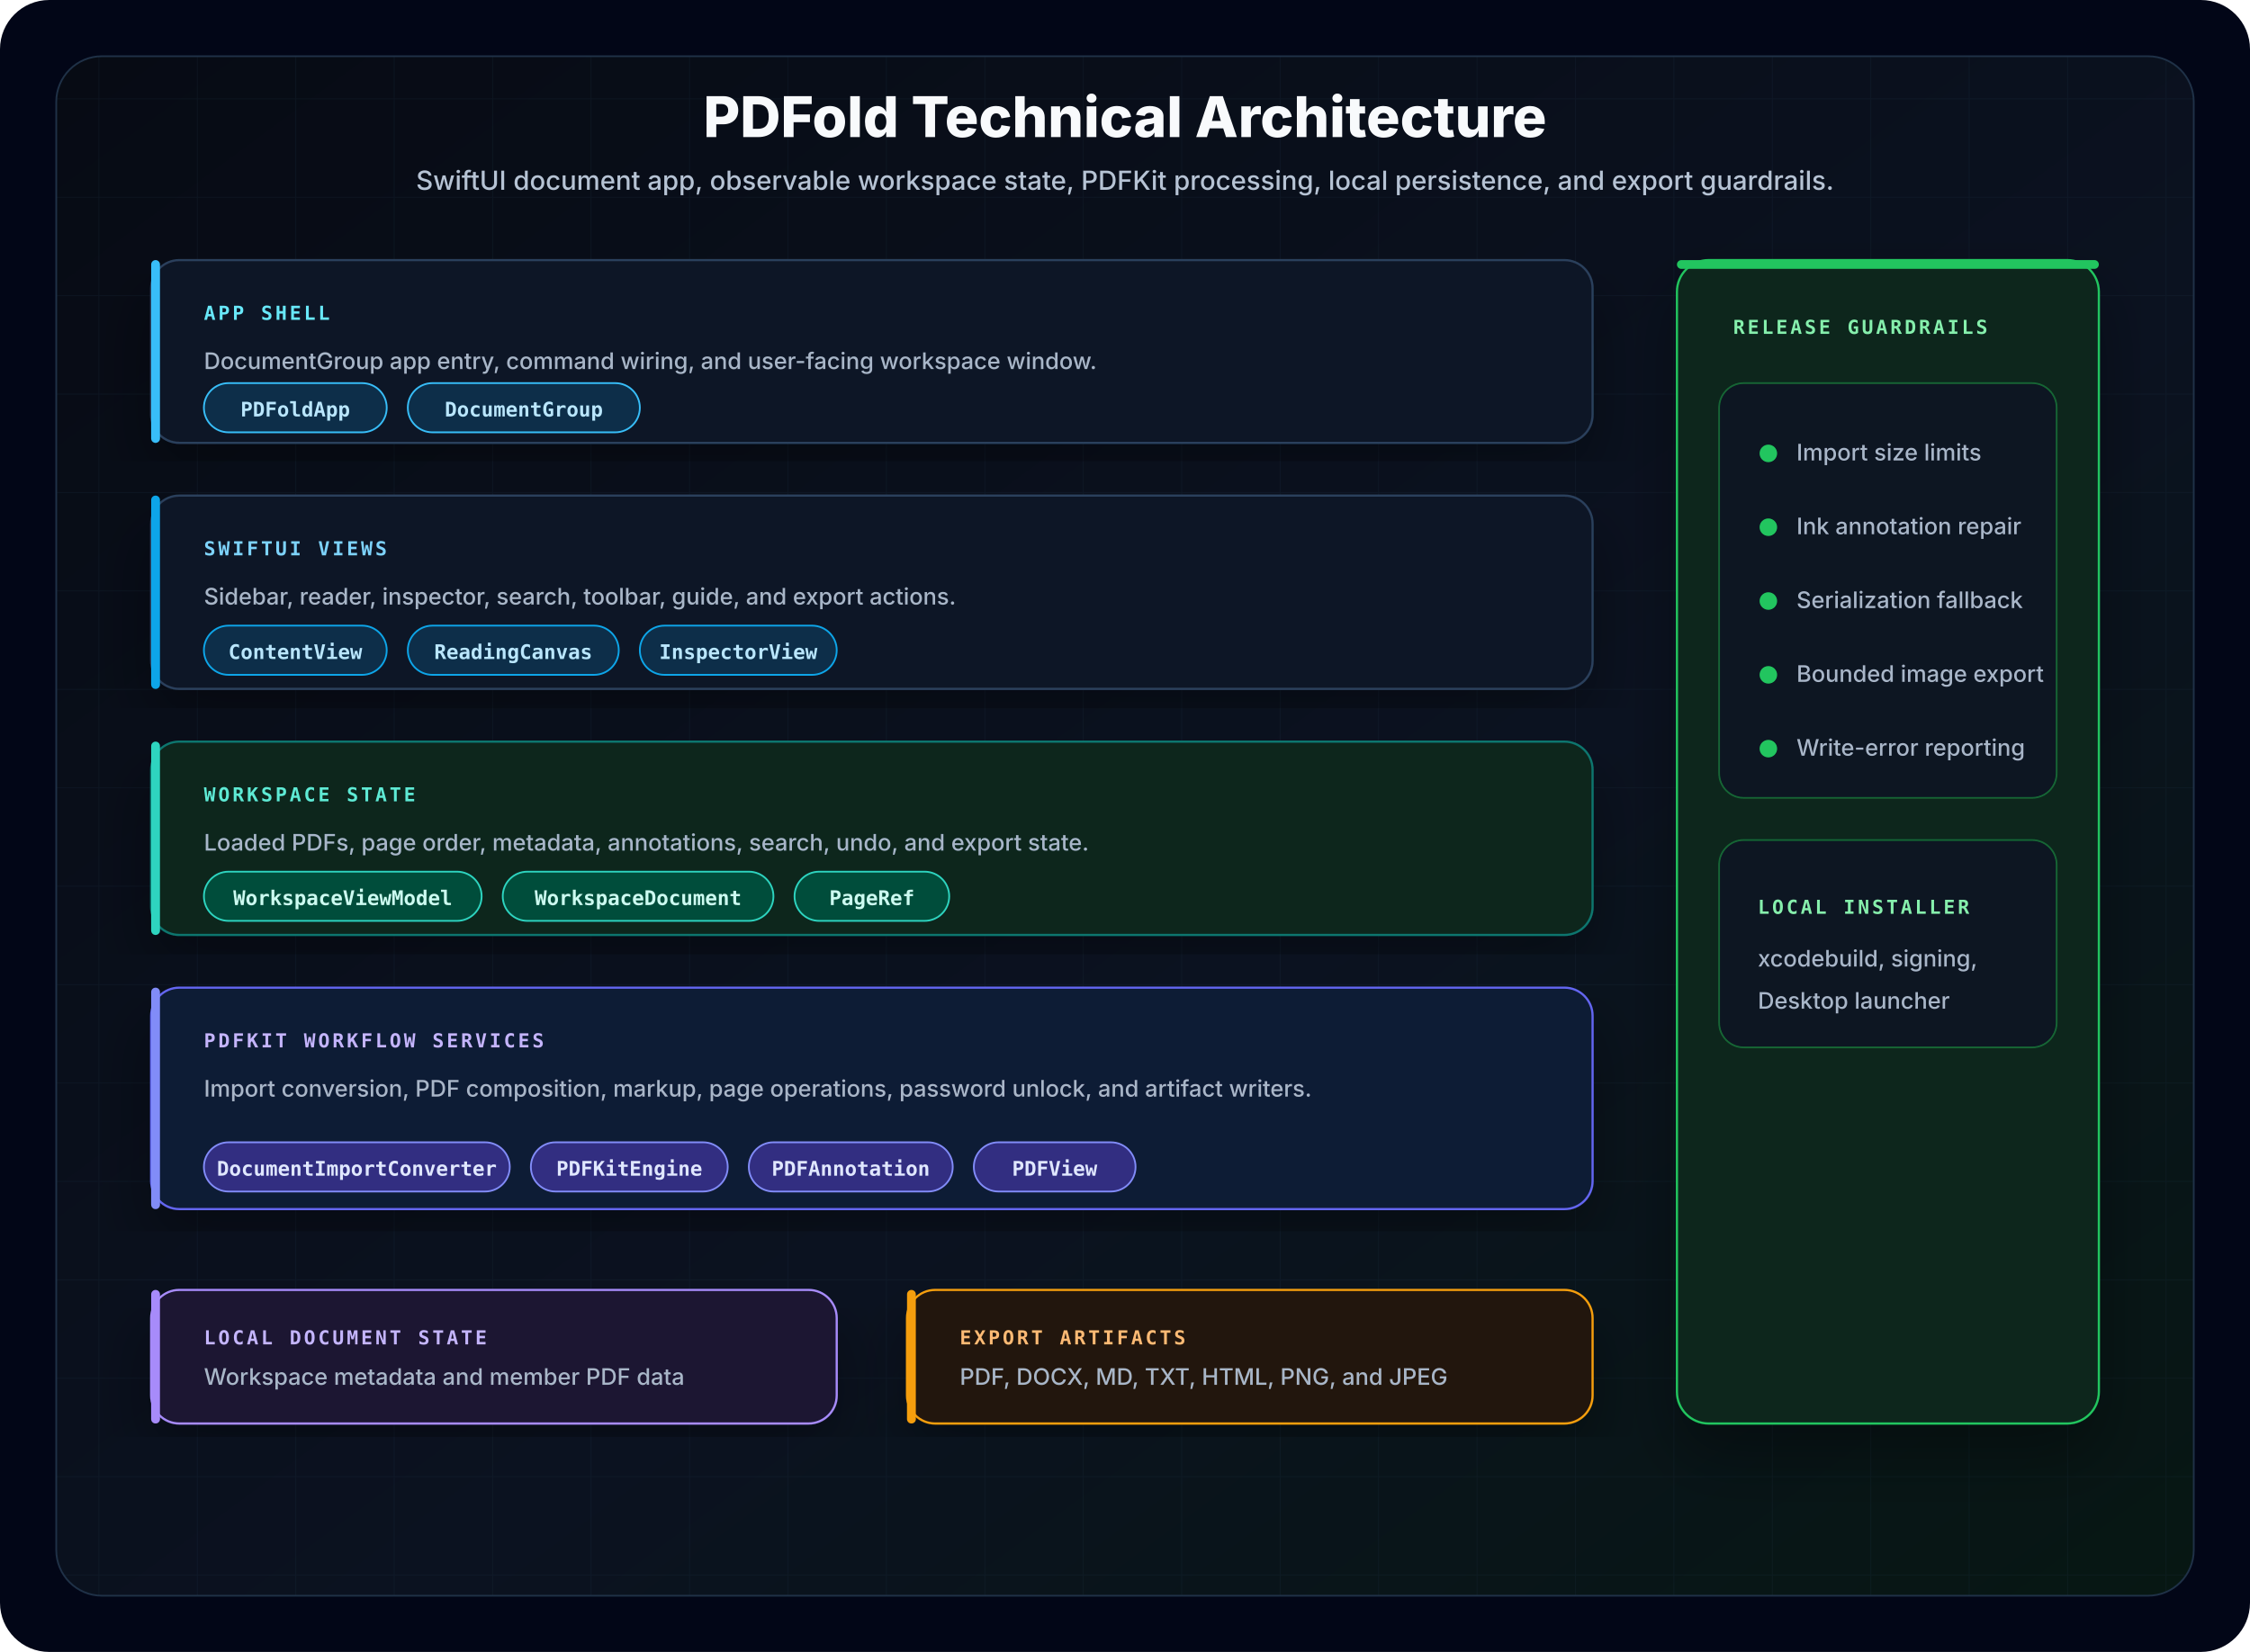
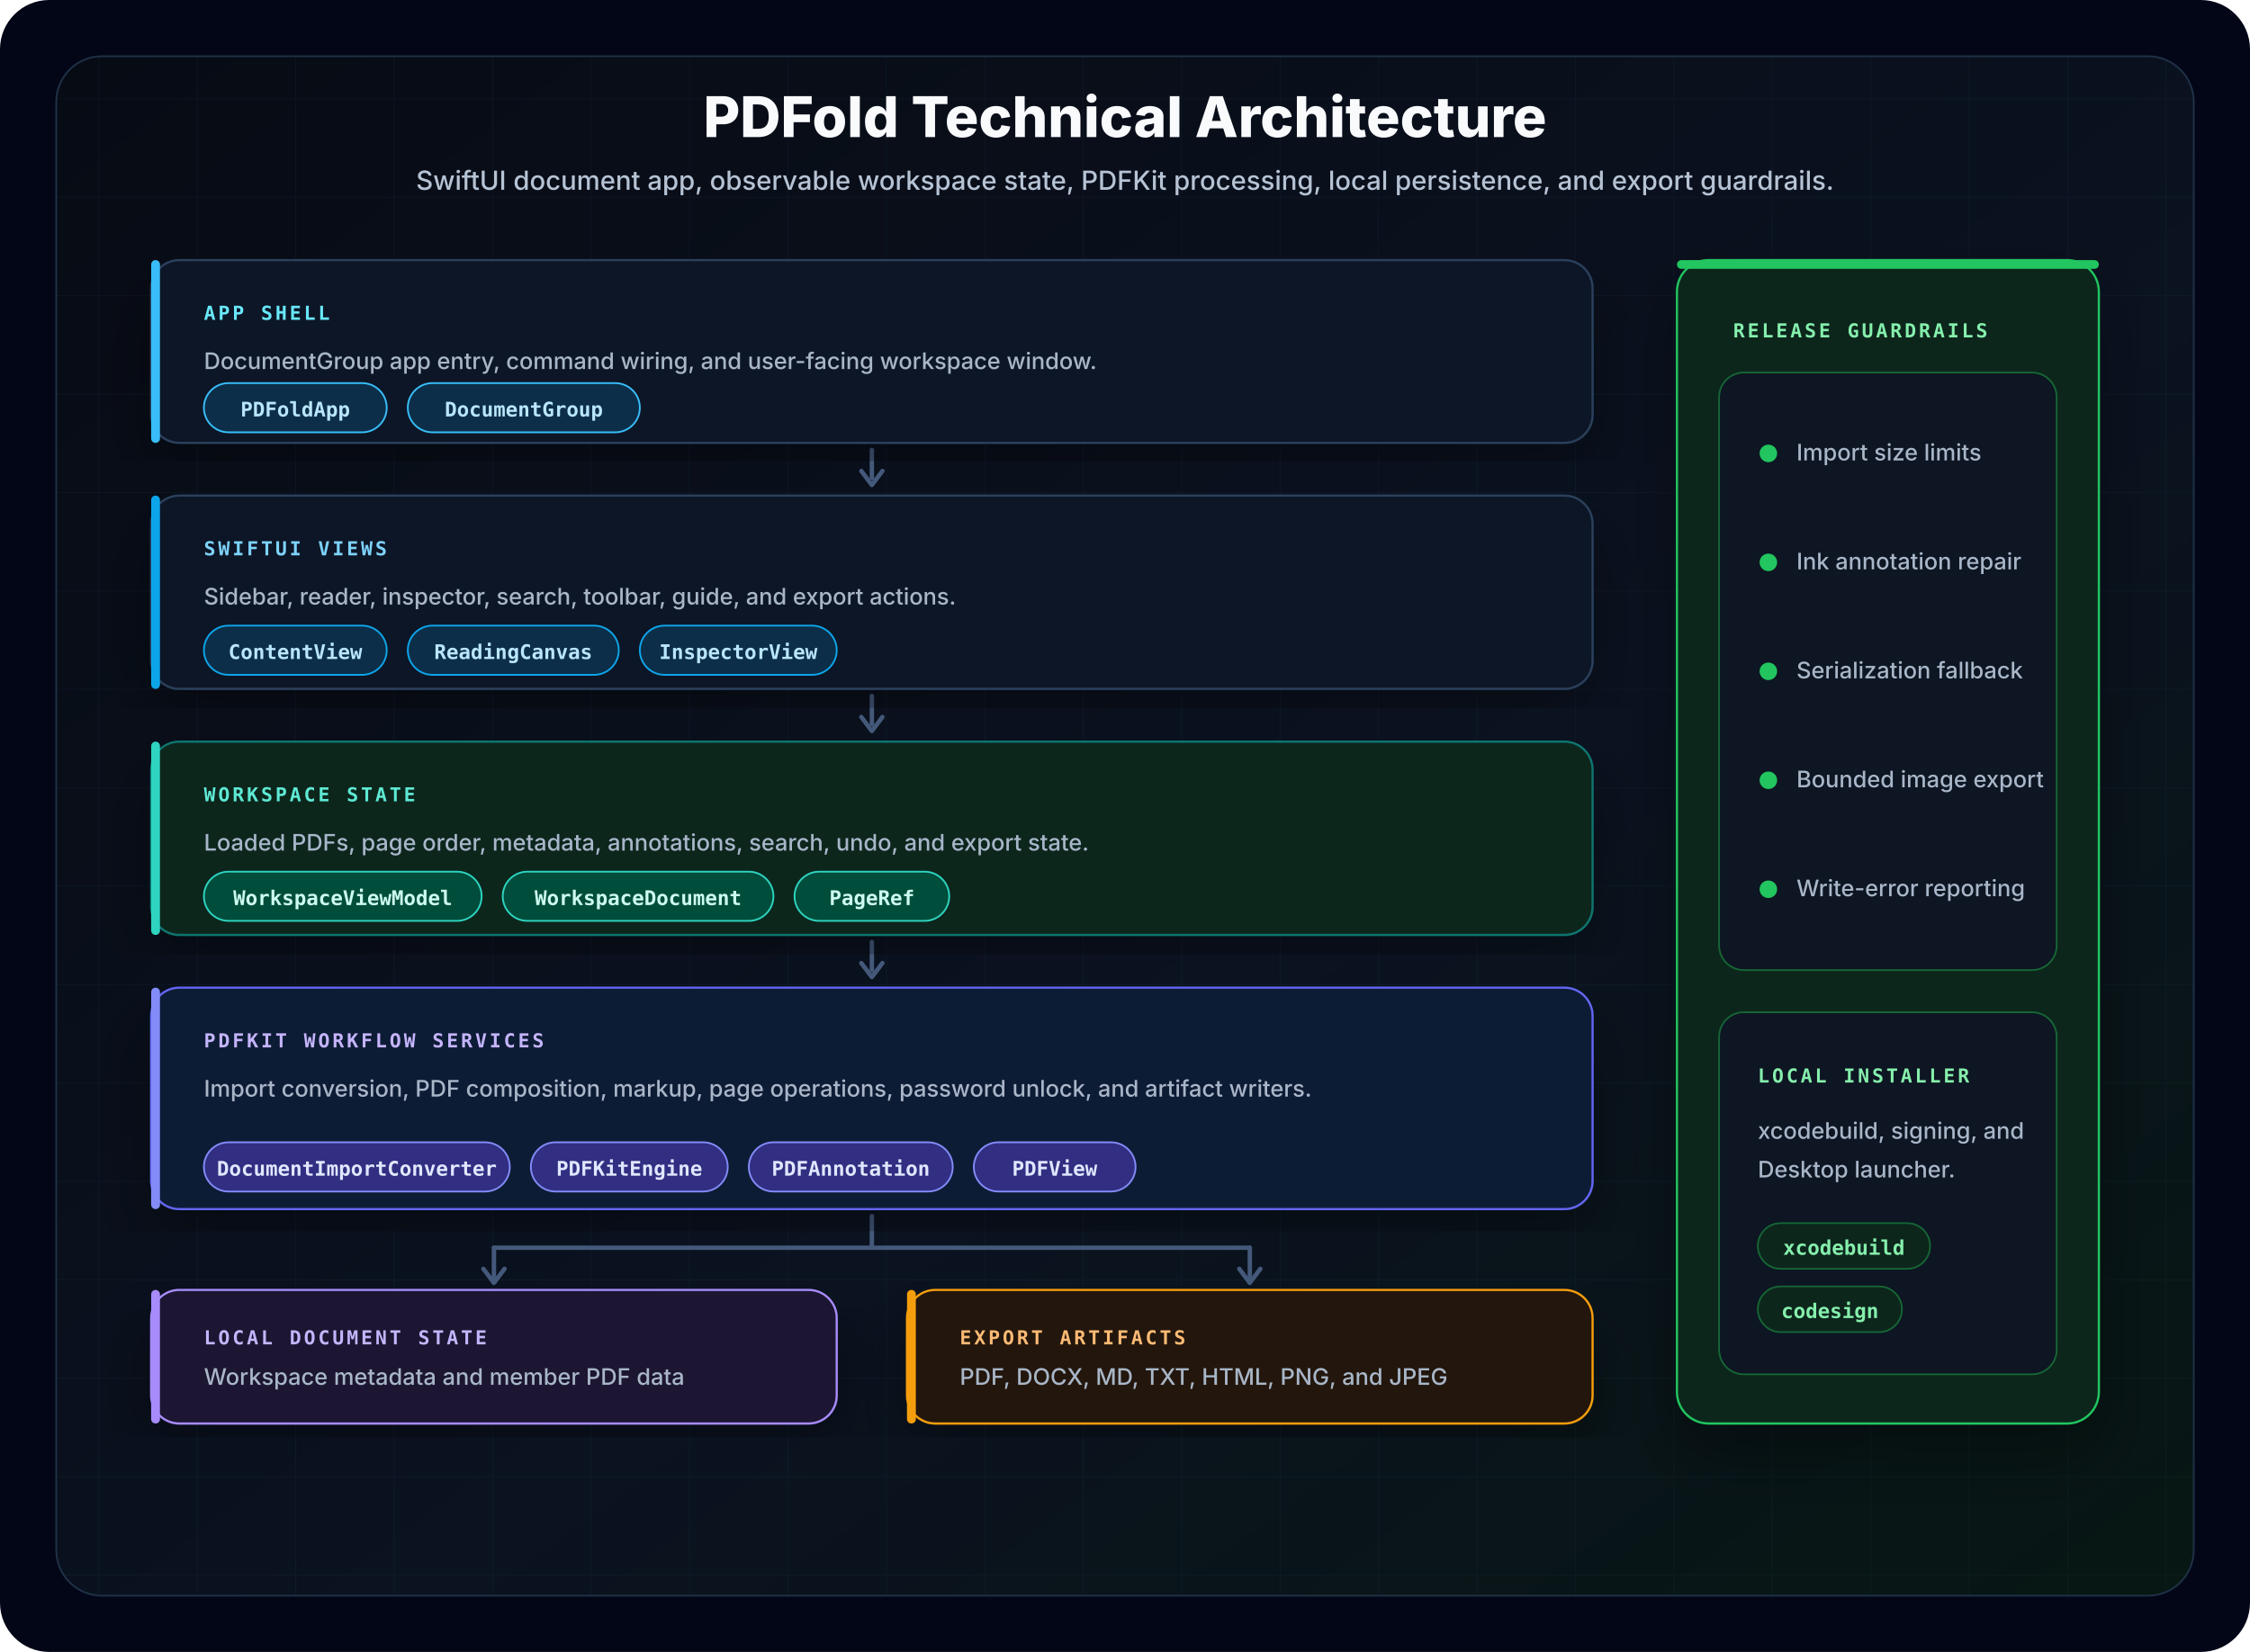
<svg xmlns="http://www.w3.org/2000/svg" width="1280" height="940" viewBox="0 0 1280 940" fill="none" role="img" aria-labelledby="title desc">
  <defs>
    <linearGradient id="bg" x1="0" y1="0" x2="1" y2="1">
      <stop offset="0" stop-color="#070B14" />
      <stop offset="0.58" stop-color="#0B1220" />
      <stop offset="1" stop-color="#071713" />
    </linearGradient>
    <pattern id="grid" width="56" height="56" patternUnits="userSpaceOnUse">
      <path d="M 56 0 L 0 0 0 56" stroke="#1F3147" stroke-width="1" opacity="0.20" />
    </pattern>
    <filter id="shadow" x="-10%" y="-10%" width="120%" height="120%">
      <feDropShadow dx="0" dy="18" stdDeviation="18" flood-color="#000000" flood-opacity="0.34" />
    </filter>
    <style>
      .title { font: 800 32px ui-sans-serif, system-ui, -apple-system, BlinkMacSystemFont, "Segoe UI", sans-serif; fill: #F8FAFC; }
-       .subtitle { font: 550 15px ui-sans-serif, system-ui, -apple-system, BlinkMacSystemFont, "Segoe UI", sans-serif; fill: #B6C3D4; }
+       .subtitle { font: 500 15px ui-sans-serif, system-ui, -apple-system, BlinkMacSystemFont, "Segoe UI", sans-serif; fill: #B6C3D4; }
      .layerTitle { font: 800 17px ui-sans-serif, system-ui, -apple-system, BlinkMacSystemFont, "Segoe UI", sans-serif; fill: #F8FAFC; }
-       .body { font: 550 13px ui-sans-serif, system-ui, -apple-system, BlinkMacSystemFont, "Segoe UI", sans-serif; fill: #A8B6C8; }
+       .body { font: 500 13px ui-sans-serif, system-ui, -apple-system, BlinkMacSystemFont, "Segoe UI", sans-serif; fill: #A8B6C8; }
      .chip { font: 800 11.5px ui-monospace, SFMono-Regular, Menlo, Monaco, Consolas, monospace; }
      .tag { font: 800 11px ui-monospace, SFMono-Regular, Menlo, Monaco, Consolas, monospace; letter-spacing: 1.5px; }
      .layer { fill: #101827; stroke: #2B3F5C; stroke-width: 1.25; }
      .stateLayer { fill: #08251F; stroke: #0F766E; stroke-width: 1.25; }
      .engineLayer { fill: #111A34; stroke: #6366F1; stroke-width: 1.25; }
      .artifactLayer { fill: #1B1430; stroke: #A78BFA; stroke-width: 1.25; }
      .exportLayer { fill: #241609; stroke: #F59E0B; stroke-width: 1.25; }
      .rail { fill: #08251C; stroke: #22C55E; stroke-width: 1.25; }
+       .flow { fill: none; stroke: #44597A; stroke-width: 2.5; stroke-linecap: round; stroke-linejoin: round; }
    </style>
  </defs>
  <rect width="1280" height="940" rx="28" fill="#020617" />
  <rect x="32" y="32" width="1216" height="876" rx="26" fill="url(#bg)" />
  <rect x="32" y="32" width="1216" height="876" rx="26" fill="url(#grid)" />
  <rect x="32" y="32" width="1216" height="876" rx="26" stroke="#1F3147" />
  <text x="640" y="78" text-anchor="middle" class="title">PDFold Technical Architecture</text>
  <text x="640" y="108" text-anchor="middle" class="subtitle">SwiftUI document app, observable workspace state, PDFKit processing, local persistence, and export guardrails.</text>
+   <g>
+     <path d="M496 256 V272" class="flow" />
+     <path d="M490 268 L496 276 L502 268" class="flow" />
+     <path d="M496 396 V412" class="flow" />
+     <path d="M490 408 L496 416 L502 408" class="flow" />
+     <path d="M496 536 V552" class="flow" />
+     <path d="M490 548 L496 556 L502 548" class="flow" />
+     <path d="M496 692 V710" class="flow" />
+     <path d="M281 710 H711" class="flow" />
+     <path d="M281 710 V728" class="flow" />
+     <path d="M275 722 L281 730 L287 722" class="flow" />
+     <path d="M711 710 V728" class="flow" />
+     <path d="M705 722 L711 730 L717 722" class="flow" />
+   </g>
  <g transform="translate(86 148)" filter="url(#shadow)">
    <rect width="820" height="104" rx="16" class="layer" />
    <rect width="5" height="104" rx="2.5" fill="#38BDF8" />
    <text x="30" y="34" class="tag" fill="#67E8F9">APP SHELL</text>
    <text x="30" y="62" class="body">DocumentGroup app entry, command wiring, and user-facing workspace window.</text>
    <g transform="translate(30 70)">
      <rect x="0" y="0" width="104" height="28" rx="14" fill="#082F49" stroke="#38BDF8" />
      <text x="52" y="19" text-anchor="middle" class="chip" fill="#BAE6FD">PDFoldApp</text>
      <rect x="116" y="0" width="132" height="28" rx="14" fill="#082F49" stroke="#38BDF8" />
      <text x="182" y="19" text-anchor="middle" class="chip" fill="#BAE6FD">DocumentGroup</text>
    </g>
  </g>
  <g transform="translate(86 282)" filter="url(#shadow)">
    <rect width="820" height="110" rx="16" class="layer" />
    <rect width="5" height="110" rx="2.5" fill="#0EA5E9" />
    <text x="30" y="34" class="tag" fill="#7DD3FC">SWIFTUI VIEWS</text>
    <text x="30" y="62" class="body">Sidebar, reader, inspector, search, toolbar, guide, and export actions.</text>
    <g transform="translate(30 74)">
      <rect x="0" y="0" width="104" height="28" rx="14" fill="#082F49" stroke="#0EA5E9" />
      <text x="52" y="19" text-anchor="middle" class="chip" fill="#BAE6FD">ContentView</text>
      <rect x="116" y="0" width="120" height="28" rx="14" fill="#082F49" stroke="#0EA5E9" />
      <text x="176" y="19" text-anchor="middle" class="chip" fill="#BAE6FD">ReadingCanvas</text>
      <rect x="248" y="0" width="112" height="28" rx="14" fill="#082F49" stroke="#0EA5E9" />
      <text x="304" y="19" text-anchor="middle" class="chip" fill="#BAE6FD">InspectorView</text>
    </g>
  </g>
  <g transform="translate(86 422)" filter="url(#shadow)">
    <rect width="820" height="110" rx="16" class="stateLayer" />
    <rect width="5" height="110" rx="2.5" fill="#2DD4BF" />
    <text x="30" y="34" class="tag" fill="#5EEAD4">WORKSPACE STATE</text>
    <text x="30" y="62" class="body">Loaded PDFs, page order, metadata, annotations, search, undo, and export state.</text>
    <g transform="translate(30 74)">
      <rect x="0" y="0" width="158" height="28" rx="14" fill="#064E3B" stroke="#2DD4BF" />
      <text x="79" y="19" text-anchor="middle" class="chip" fill="#CCFBF1">WorkspaceViewModel</text>
      <rect x="170" y="0" width="154" height="28" rx="14" fill="#064E3B" stroke="#2DD4BF" />
      <text x="247" y="19" text-anchor="middle" class="chip" fill="#CCFBF1">WorkspaceDocument</text>
      <rect x="336" y="0" width="88" height="28" rx="14" fill="#064E3B" stroke="#2DD4BF" />
      <text x="380" y="19" text-anchor="middle" class="chip" fill="#CCFBF1">PageRef</text>
    </g>
  </g>
  <g transform="translate(86 562)" filter="url(#shadow)">
    <rect width="820" height="126" rx="16" class="engineLayer" />
    <rect width="5" height="126" rx="2.5" fill="#818CF8" />
    <text x="30" y="34" class="tag" fill="#C4B5FD">PDFKIT WORKFLOW SERVICES</text>
    <text x="30" y="62" class="body">Import conversion, PDF composition, markup, page operations, password unlock, and artifact writers.</text>
    <g transform="translate(30 88)">
      <rect x="0" y="0" width="174" height="28" rx="14" fill="#312E81" stroke="#818CF8" />
      <text x="87" y="19" text-anchor="middle" class="chip" fill="#E0E7FF">DocumentImportConverter</text>
      <rect x="186" y="0" width="112" height="28" rx="14" fill="#312E81" stroke="#818CF8" />
      <text x="242" y="19" text-anchor="middle" class="chip" fill="#E0E7FF">PDFKitEngine</text>
      <rect x="310" y="0" width="116" height="28" rx="14" fill="#312E81" stroke="#818CF8" />
      <text x="368" y="19" text-anchor="middle" class="chip" fill="#E0E7FF">PDFAnnotation</text>
      <rect x="438" y="0" width="92" height="28" rx="14" fill="#312E81" stroke="#818CF8" />
      <text x="484" y="19" text-anchor="middle" class="chip" fill="#E0E7FF">PDFView</text>
    </g>
  </g>
  <g transform="translate(86 734)" filter="url(#shadow)">
    <rect width="390" height="76" rx="16" class="artifactLayer" />
    <rect width="5" height="76" rx="2.5" fill="#A78BFA" />
    <text x="30" y="31" class="tag" fill="#C4B5FD">LOCAL DOCUMENT STATE</text>
    <text x="30" y="54" class="body">Workspace metadata and member PDF data</text>
  </g>
  <g transform="translate(516 734)" filter="url(#shadow)">
    <rect width="390" height="76" rx="16" class="exportLayer" />
    <rect width="5" height="76" rx="2.5" fill="#F59E0B" />
    <text x="30" y="31" class="tag" fill="#FDBA74">EXPORT ARTIFACTS</text>
    <text x="30" y="54" class="body">PDF, DOCX, MD, TXT, HTML, PNG, and JPEG</text>
  </g>
  <g transform="translate(954 148)" filter="url(#shadow)">
    <rect width="240" height="662" rx="18" class="rail" />
    <rect width="240" height="5" rx="2.5" fill="#22C55E" />
-     <text x="32" y="42" class="tag" fill="#86EFAC">RELEASE GUARDRAILS</text>
-     <rect x="24" y="70" width="192" height="236" rx="14" fill="#0B1220" stroke="#166534" />
-     <g transform="translate(46 104)">
-       <circle cx="6" cy="6" r="5" fill="#22C55E" />
-       <text x="22" y="10" class="body">Import size limits</text>
-       <circle cx="6" cy="48" r="5" fill="#22C55E" />
-       <text x="22" y="52" class="body">Ink annotation repair</text>
-       <circle cx="6" cy="90" r="5" fill="#22C55E" />
-       <text x="22" y="94" class="body">Serialization fallback</text>
-       <circle cx="6" cy="132" r="5" fill="#22C55E" />
-       <text x="22" y="136" class="body">Bounded image export</text>
-       <circle cx="6" cy="174" r="5" fill="#22C55E" />
-       <text x="22" y="178" class="body">Write-error reporting</text>
+     <text x="32" y="44" class="tag" fill="#86EFAC">RELEASE GUARDRAILS</text>
+     <rect x="24" y="64" width="192" height="340" rx="14" fill="#0B1220" stroke="#166534" />
+     <g transform="translate(46 110)">
+       <circle cx="6" cy="0" r="5" fill="#22C55E" />
+       <text x="22" y="4" class="body">Import size limits</text>
+       <circle cx="6" cy="62" r="5" fill="#22C55E" />
+       <text x="22" y="66" class="body">Ink annotation repair</text>
+       <circle cx="6" cy="124" r="5" fill="#22C55E" />
+       <text x="22" y="128" class="body">Serialization fallback</text>
+       <circle cx="6" cy="186" r="5" fill="#22C55E" />
+       <text x="22" y="190" class="body">Bounded image export</text>
+       <circle cx="6" cy="248" r="5" fill="#22C55E" />
+       <text x="22" y="252" class="body">Write-error reporting</text>
    </g>
-     <rect x="24" y="330" width="192" height="118" rx="14" fill="#0B1220" stroke="#166534" />
-     <text x="46" y="372" class="tag" fill="#86EFAC">LOCAL INSTALLER</text>
-     <text x="46" y="402" class="body">xcodebuild, signing,</text>
-     <text x="46" y="426" class="body">Desktop launcher</text>
+     <rect x="24" y="428" width="192" height="206" rx="14" fill="#0B1220" stroke="#166534" />
+     <text x="46" y="468" class="tag" fill="#86EFAC">LOCAL INSTALLER</text>
+     <text x="46" y="500" class="body">xcodebuild, signing, and</text>
+     <text x="46" y="522" class="body">Desktop launcher.</text>
+     <g transform="translate(46 548)">
+       <rect x="0" y="0" width="98" height="26" rx="13" fill="#08251C" stroke="#166534" />
+       <text x="49" y="18" text-anchor="middle" class="chip" fill="#86EFAC">xcodebuild</text>
+       <rect x="0" y="36" width="82" height="26" rx="13" fill="#08251C" stroke="#166534" />
+       <text x="41" y="54" text-anchor="middle" class="chip" fill="#86EFAC">codesign</text>
+     </g>
  </g>
</svg>
